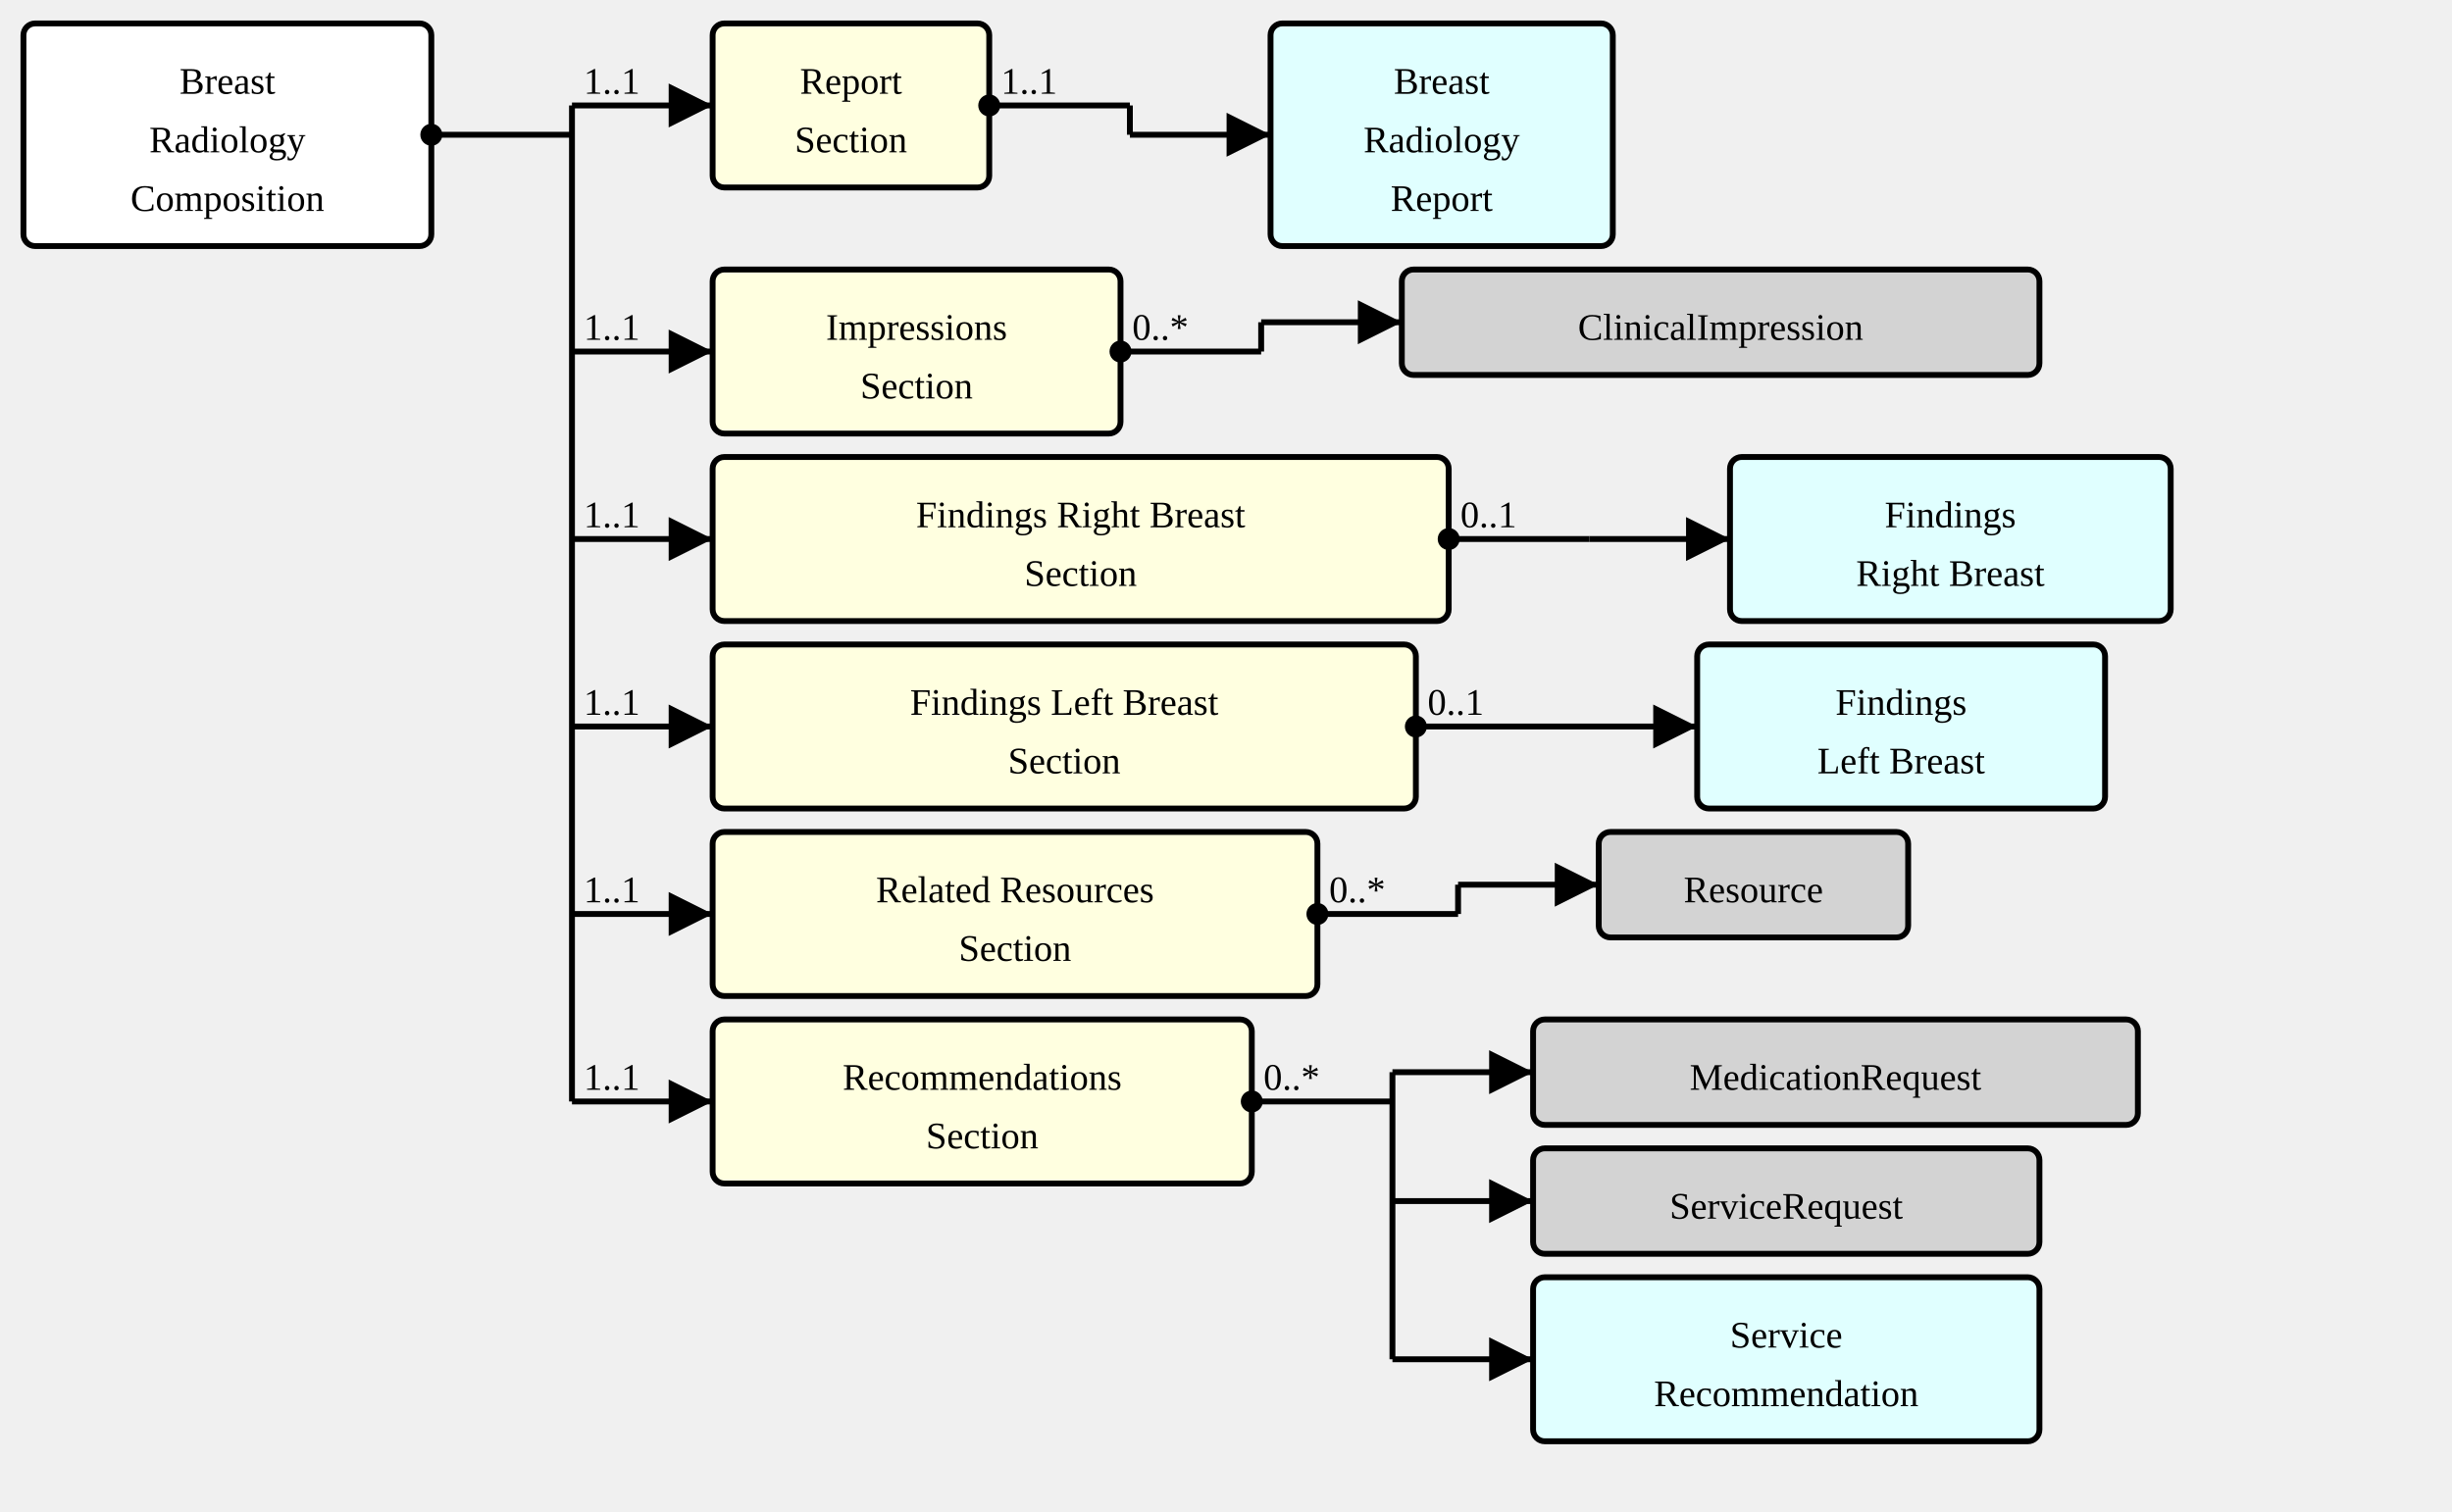
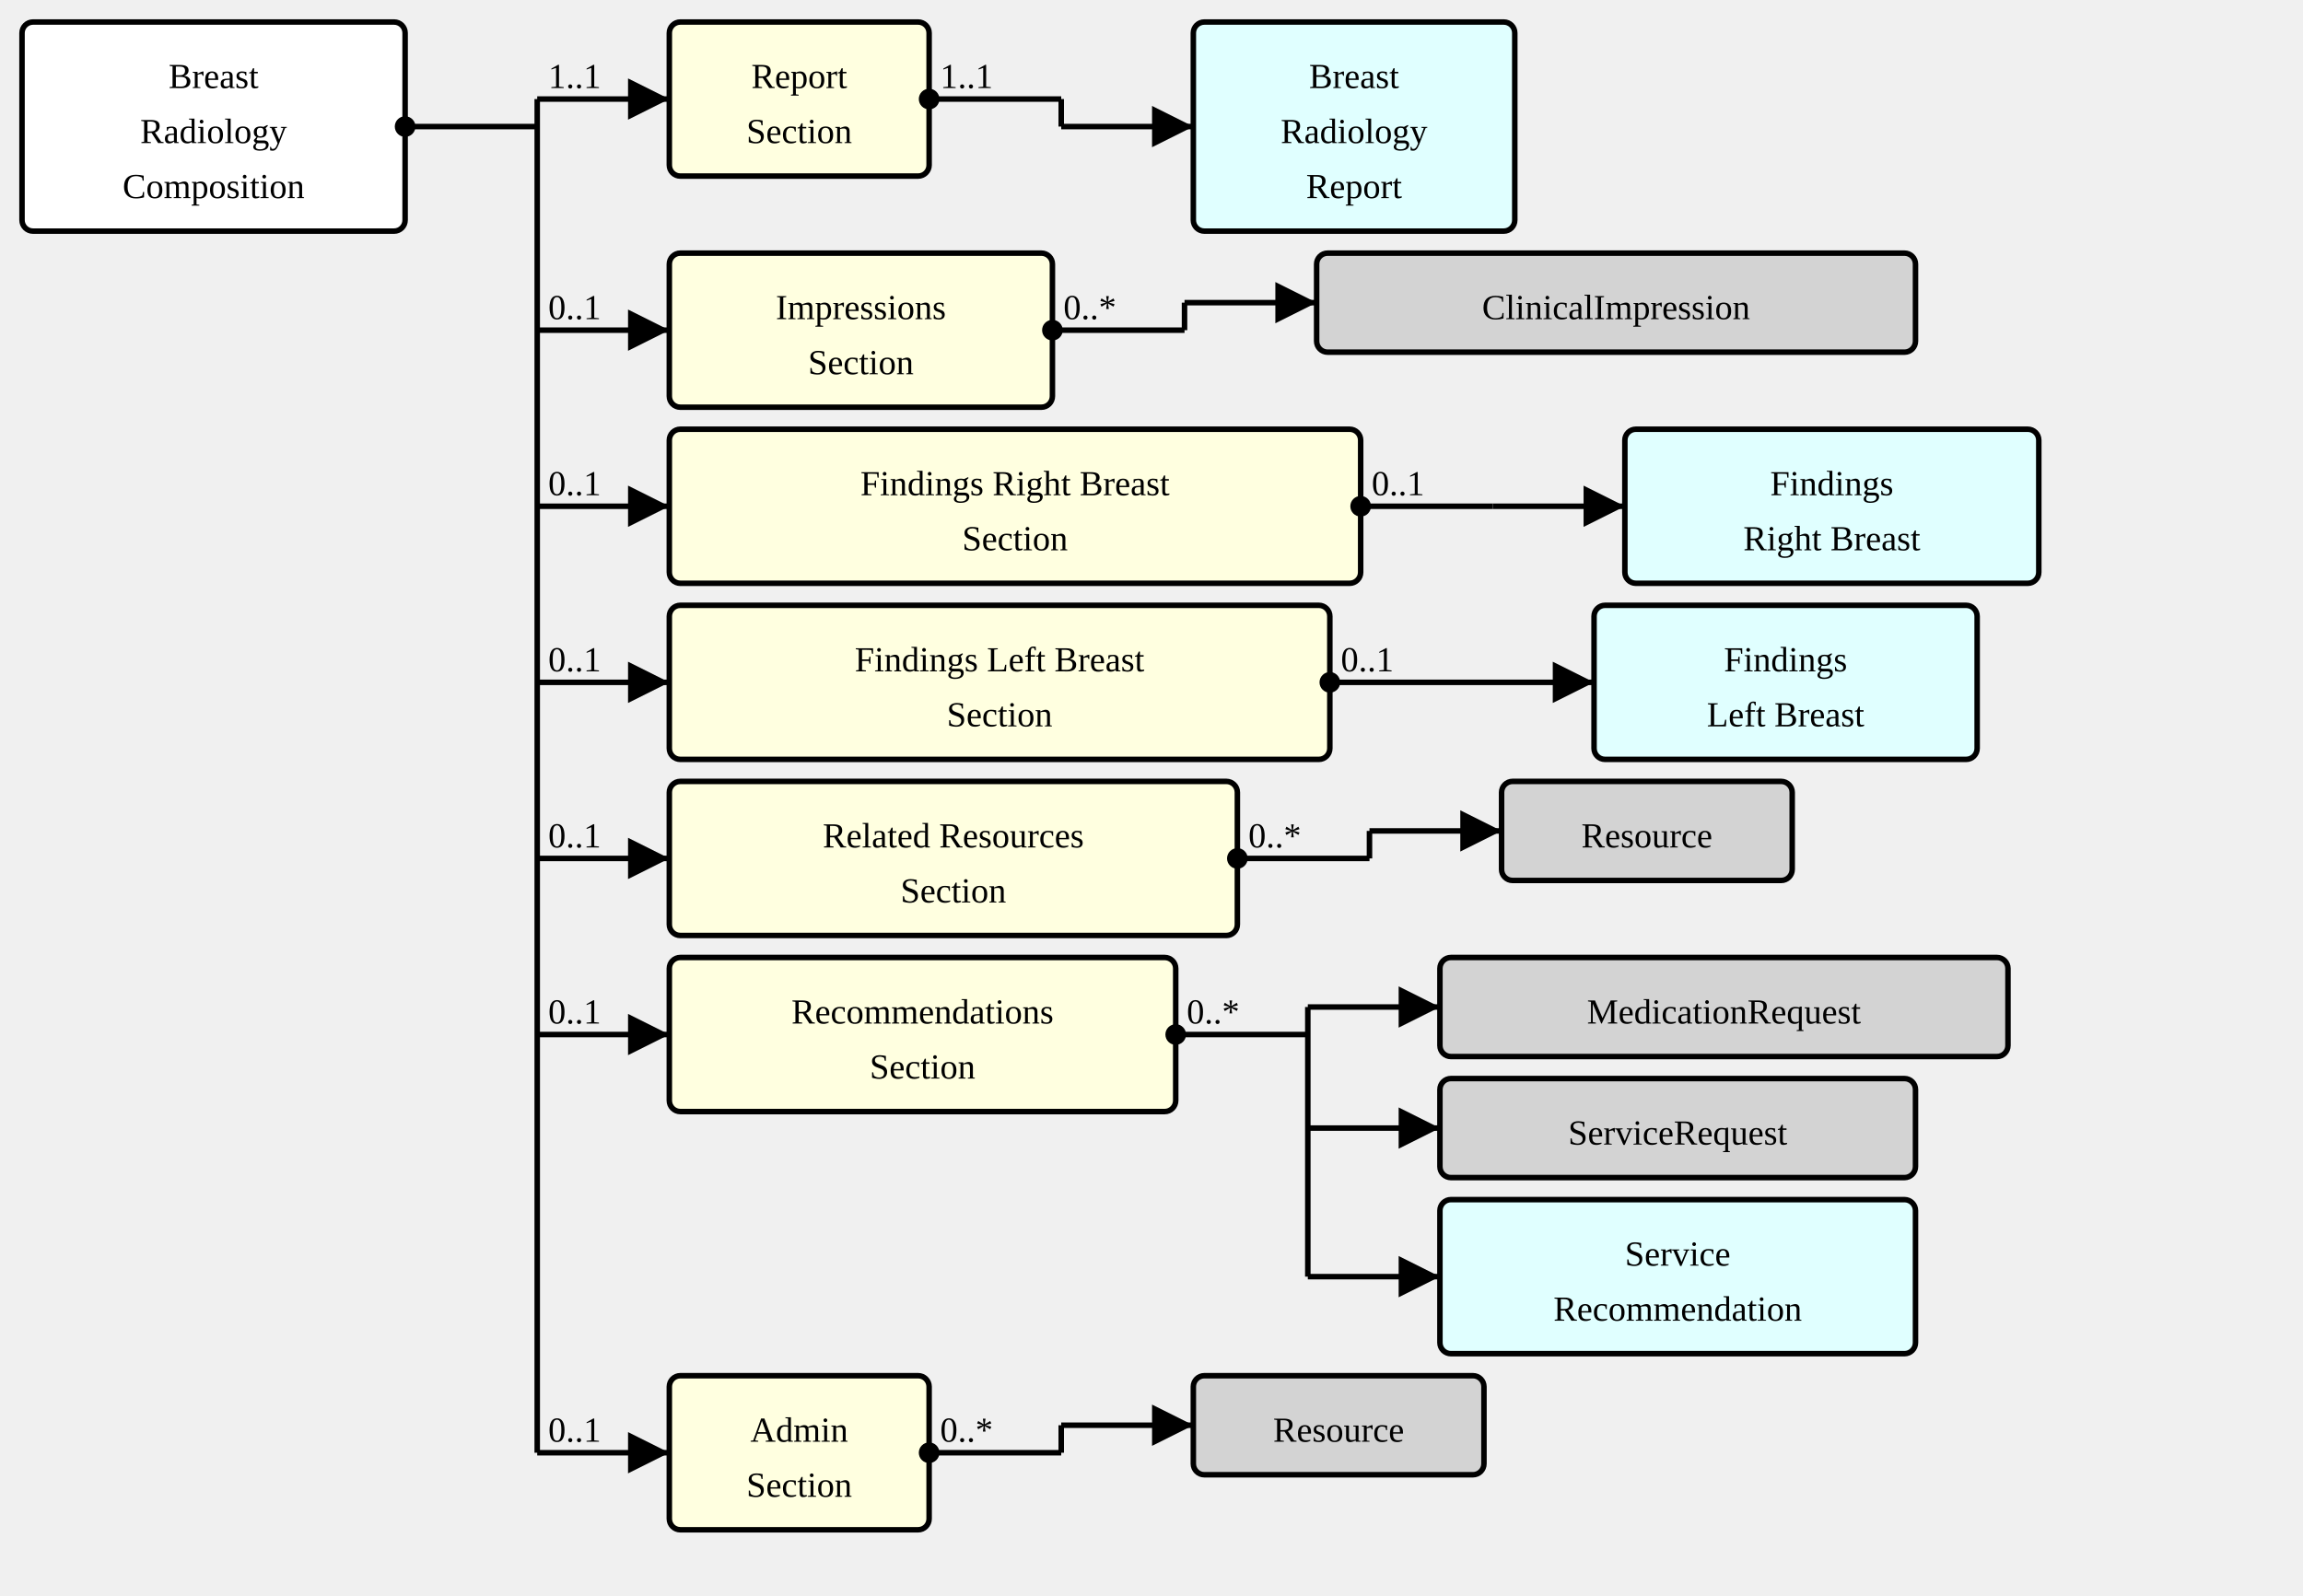
- <svg xmlns="http://www.w3.org/2000/svg" version="1.1" width="784.5" height="483.75">
+ <svg xmlns="http://www.w3.org/2000/svg" version="1.1" width="784.5" height="543.75">
  <defs>
    <marker id="arrowStart" markerWidth="3.75" markerHeight="3.75" markerUnits="px" refX="1.875" refY="1.875">
      <circle fill="Black" stroke-width="0" cx="1.875" cy="1.875" r="1.875" />
    </marker>
    <marker id="arrowEnd" markerWidth="7.5" markerHeight="7.5" markerUnits="px" refX="7.5" refY="3.75">
      <polygon fill="Black" stroke-width="0" points="0 0 7.5 3.75 0 7.5" />
    </marker>
  </defs>
  <g>
    <g transform="translate(7.5 7.5)">
      <a href="./StructureDefinition-BreastRadComposition.html" target="_top">
        <rect fill="White" stroke="Black" stroke-width="1.875" x="0" y="0" width="130.5" height="71.25" rx="3.75" ry="3.75" />
      </a>
      <a href="./StructureDefinition-BreastRadComposition.html" target="_top">
        <text x="65.25" y="22.5" text-anchor="middle">Breast</text>
      </a>
      <a href="./StructureDefinition-BreastRadComposition.html" target="_top">
        <text x="65.25" y="41.25" text-anchor="middle">Radiology</text>
      </a>
      <a href="./StructureDefinition-BreastRadComposition.html" target="_top">
        <text x="65.25" y="60" text-anchor="middle">Composition</text>
      </a>
    </g>
    <line stroke="Black" stroke-width="1.875" marker-end="url(#arrowEnd)" x1="183" y1="33.75" x2="228" y2="33.75" />
    <text x="186.75" y="30" text-anchor="left">1..1</text>
    <line stroke="Black" stroke-width="1.875" marker-end="url(#arrowEnd)" x1="183" y1="112.5" x2="228" y2="112.5" />
-     <text x="186.75" y="108.75" text-anchor="left">1..1</text>
+     <text x="186.75" y="108.75" text-anchor="left">0..1</text>
    <line stroke="Black" stroke-width="1.875" marker-end="url(#arrowEnd)" x1="183" y1="172.5" x2="228" y2="172.5" />
-     <text x="186.75" y="168.75" text-anchor="left">1..1</text>
+     <text x="186.75" y="168.75" text-anchor="left">0..1</text>
    <line stroke="Black" stroke-width="1.875" marker-end="url(#arrowEnd)" x1="183" y1="232.5" x2="228" y2="232.5" />
-     <text x="186.75" y="228.75" text-anchor="left">1..1</text>
+     <text x="186.75" y="228.75" text-anchor="left">0..1</text>
    <line stroke="Black" stroke-width="1.875" marker-end="url(#arrowEnd)" x1="183" y1="292.5" x2="228" y2="292.5" />
-     <text x="186.75" y="288.75" text-anchor="left">1..1</text>
+     <text x="186.75" y="288.75" text-anchor="left">0..1</text>
    <line stroke="Black" stroke-width="1.875" marker-end="url(#arrowEnd)" x1="183" y1="352.5" x2="228" y2="352.5" />
-     <text x="186.75" y="348.75" text-anchor="left">1..1</text>
+     <text x="186.75" y="348.75" text-anchor="left">0..1</text>
+     <line stroke="Black" stroke-width="1.875" marker-end="url(#arrowEnd)" x1="183" y1="495" x2="228" y2="495" />
+     <text x="186.75" y="491.25" text-anchor="left">0..1</text>
    <line stroke="Black" stroke-width="1.875" marker-start="url(#arrowStart)" x1="138" y1="43.125" x2="183" y2="43.125" />
    <text x="141.75" y="39.375" text-anchor="left" />
-     <line stroke="Black" stroke-width="1.875" x1="183" y1="33.75" x2="183" y2="352.5" />
+     <line stroke="Black" stroke-width="1.875" x1="183" y1="33.75" x2="183" y2="495" />
  </g>
  <g>
    <g transform="translate(228 7.5)">
      <a href="StructureDefinition-BreastRadComposition-definitions.html#Composition.section:report" target="_top">
        <rect fill="LightYellow" stroke="Black" stroke-width="1.875" x="0" y="0" width="88.5" height="52.5" rx="3.75" ry="3.75" />
      </a>
      <a href="StructureDefinition-BreastRadComposition-definitions.html#Composition.section:report" target="_top">
        <text x="44.25" y="22.5" text-anchor="middle">Report</text>
      </a>
      <a href="StructureDefinition-BreastRadComposition-definitions.html#Composition.section:report" target="_top">
        <text x="44.25" y="41.25" text-anchor="middle">Section</text>
      </a>
    </g>
    <line stroke="Black" stroke-width="1.875" marker-end="url(#arrowEnd)" x1="361.5" y1="43.125" x2="406.5" y2="43.125" />
    <text x="365.25" y="39.375" text-anchor="left" />
    <line stroke="Black" stroke-width="1.875" marker-start="url(#arrowStart)" x1="316.5" y1="33.75" x2="361.5" y2="33.75" />
    <text x="320.25" y="30" text-anchor="left">1..1</text>
    <line stroke="Black" stroke-width="1.875" x1="361.5" y1="33.75" x2="361.5" y2="43.125" />
  </g>
  <g>
    <g transform="translate(406.5 7.5)">
      <a href="./StructureDefinition-BreastRadReport.html" target="_top">
        <rect fill="LightCyan" stroke="Black" stroke-width="1.875" x="0" y="0" width="109.5" height="71.25" rx="3.75" ry="3.75" />
      </a>
      <a href="./StructureDefinition-BreastRadReport.html" target="_top">
        <text x="54.75" y="22.5" text-anchor="middle">Breast</text>
      </a>
      <a href="./StructureDefinition-BreastRadReport.html" target="_top">
        <text x="54.75" y="41.25" text-anchor="middle">Radiology</text>
      </a>
      <a href="./StructureDefinition-BreastRadReport.html" target="_top">
        <text x="54.75" y="60" text-anchor="middle">Report</text>
      </a>
    </g>
  </g>
  <g>
    <g transform="translate(228 86.25)">
      <a href="StructureDefinition-BreastRadComposition-definitions.html#Composition.section:impressions" target="_top">
        <rect fill="LightYellow" stroke="Black" stroke-width="1.875" x="0" y="0" width="130.5" height="52.5" rx="3.75" ry="3.75" />
      </a>
      <a href="StructureDefinition-BreastRadComposition-definitions.html#Composition.section:impressions" target="_top">
        <text x="65.25" y="22.5" text-anchor="middle">Impressions</text>
      </a>
      <a href="StructureDefinition-BreastRadComposition-definitions.html#Composition.section:impressions" target="_top">
        <text x="65.25" y="41.25" text-anchor="middle">Section</text>
      </a>
    </g>
    <line stroke="Black" stroke-width="1.875" marker-end="url(#arrowEnd)" x1="403.5" y1="103.125" x2="448.5" y2="103.125" />
    <text x="407.25" y="99.375" text-anchor="left" />
    <line stroke="Black" stroke-width="1.875" marker-start="url(#arrowStart)" x1="358.5" y1="112.5" x2="403.5" y2="112.5" />
    <text x="362.25" y="108.75" text-anchor="left">0..*</text>
    <line stroke="Black" stroke-width="1.875" x1="403.5" y1="103.125" x2="403.5" y2="112.5" />
  </g>
  <g>
    <g transform="translate(448.5 86.25)">
      <a href="http://hl7.org/fhir/StructureDefinition/ClinicalImpression" target="_top">
        <rect fill="LightGray" stroke="Black" stroke-width="1.875" x="0" y="0" width="204" height="33.75" rx="3.75" ry="3.75" />
      </a>
      <a href="http://hl7.org/fhir/StructureDefinition/ClinicalImpression" target="_top">
        <text x="102" y="22.5" text-anchor="middle">ClinicalImpression</text>
      </a>
    </g>
  </g>
  <g>
    <g transform="translate(228 146.25)">
      <a href="StructureDefinition-BreastRadComposition-definitions.html#Composition.section:findingsRightBreast" target="_top">
        <rect fill="LightYellow" stroke="Black" stroke-width="1.875" x="0" y="0" width="235.5" height="52.5" rx="3.75" ry="3.75" />
      </a>
      <a href="StructureDefinition-BreastRadComposition-definitions.html#Composition.section:findingsRightBreast" target="_top">
        <text x="117.75" y="22.5" text-anchor="middle">Findings Right Breast</text>
      </a>
      <a href="StructureDefinition-BreastRadComposition-definitions.html#Composition.section:findingsRightBreast" target="_top">
        <text x="117.75" y="41.25" text-anchor="middle">Section</text>
      </a>
    </g>
    <line stroke="Black" stroke-width="1.875" marker-end="url(#arrowEnd)" x1="508.5" y1="172.5" x2="553.5" y2="172.5" />
    <text x="512.25" y="168.75" text-anchor="left" />
    <line stroke="Black" stroke-width="1.875" marker-start="url(#arrowStart)" x1="463.5" y1="172.5" x2="508.5" y2="172.5" />
    <text x="467.25" y="168.75" text-anchor="left">0..1</text>
    <line stroke="Black" stroke-width="1.875" x1="508.5" y1="172.5" x2="508.5" y2="172.5" />
  </g>
  <g>
    <g transform="translate(553.5 146.25)">
      <a href="./StructureDefinition-SectionFindingsRightBreast.html" target="_top">
        <rect fill="LightCyan" stroke="Black" stroke-width="1.875" x="0" y="0" width="141" height="52.5" rx="3.75" ry="3.75" />
      </a>
      <a href="./StructureDefinition-SectionFindingsRightBreast.html" target="_top">
        <text x="70.5" y="22.5" text-anchor="middle">Findings</text>
      </a>
      <a href="./StructureDefinition-SectionFindingsRightBreast.html" target="_top">
        <text x="70.5" y="41.25" text-anchor="middle">Right Breast</text>
      </a>
    </g>
  </g>
  <g>
    <g transform="translate(228 206.25)">
      <a href="StructureDefinition-BreastRadComposition-definitions.html#Composition.section:findingsLeftBreast" target="_top">
        <rect fill="LightYellow" stroke="Black" stroke-width="1.875" x="0" y="0" width="225" height="52.5" rx="3.75" ry="3.75" />
      </a>
      <a href="StructureDefinition-BreastRadComposition-definitions.html#Composition.section:findingsLeftBreast" target="_top">
        <text x="112.5" y="22.5" text-anchor="middle">Findings Left Breast</text>
      </a>
      <a href="StructureDefinition-BreastRadComposition-definitions.html#Composition.section:findingsLeftBreast" target="_top">
        <text x="112.5" y="41.25" text-anchor="middle">Section</text>
      </a>
    </g>
    <line stroke="Black" stroke-width="1.875" marker-end="url(#arrowEnd)" x1="498" y1="232.5" x2="543" y2="232.5" />
    <text x="501.75" y="228.75" text-anchor="left" />
    <line stroke="Black" stroke-width="1.875" marker-start="url(#arrowStart)" x1="453" y1="232.5" x2="498" y2="232.5" />
    <text x="456.75" y="228.75" text-anchor="left">0..1</text>
    <line stroke="Black" stroke-width="1.875" x1="498" y1="232.5" x2="498" y2="232.5" />
  </g>
  <g>
    <g transform="translate(543 206.25)">
      <a href="./StructureDefinition-SectionFindingsLeftBreast.html" target="_top">
        <rect fill="LightCyan" stroke="Black" stroke-width="1.875" x="0" y="0" width="130.5" height="52.5" rx="3.75" ry="3.75" />
      </a>
      <a href="./StructureDefinition-SectionFindingsLeftBreast.html" target="_top">
        <text x="65.25" y="22.5" text-anchor="middle">Findings</text>
      </a>
      <a href="./StructureDefinition-SectionFindingsLeftBreast.html" target="_top">
        <text x="65.25" y="41.25" text-anchor="middle">Left Breast</text>
      </a>
    </g>
  </g>
  <g>
    <g transform="translate(228 266.25)">
      <a href="StructureDefinition-BreastRadComposition-definitions.html#Composition.section:relatedResources" target="_top">
        <rect fill="LightYellow" stroke="Black" stroke-width="1.875" x="0" y="0" width="193.5" height="52.5" rx="3.75" ry="3.75" />
      </a>
      <a href="StructureDefinition-BreastRadComposition-definitions.html#Composition.section:relatedResources" target="_top">
        <text x="96.75" y="22.5" text-anchor="middle">Related Resources</text>
      </a>
      <a href="StructureDefinition-BreastRadComposition-definitions.html#Composition.section:relatedResources" target="_top">
        <text x="96.75" y="41.25" text-anchor="middle">Section</text>
      </a>
    </g>
    <line stroke="Black" stroke-width="1.875" marker-end="url(#arrowEnd)" x1="466.5" y1="283.125" x2="511.5" y2="283.125" />
    <text x="470.25" y="279.375" text-anchor="left" />
    <line stroke="Black" stroke-width="1.875" marker-start="url(#arrowStart)" x1="421.5" y1="292.5" x2="466.5" y2="292.5" />
    <text x="425.25" y="288.75" text-anchor="left">0..*</text>
    <line stroke="Black" stroke-width="1.875" x1="466.5" y1="283.125" x2="466.5" y2="292.5" />
  </g>
  <g>
    <g transform="translate(511.5 266.25)">
      <a href="http://hl7.org/fhir/StructureDefinition/Resource" target="_top">
        <rect fill="LightGray" stroke="Black" stroke-width="1.875" x="0" y="0" width="99" height="33.75" rx="3.75" ry="3.75" />
      </a>
      <a href="http://hl7.org/fhir/StructureDefinition/Resource" target="_top">
        <text x="49.5" y="22.5" text-anchor="middle">Resource</text>
      </a>
    </g>
  </g>
  <g>
    <g transform="translate(228 326.25)">
      <a href="StructureDefinition-BreastRadComposition-definitions.html#Composition.section:recommendations" target="_top">
        <rect fill="LightYellow" stroke="Black" stroke-width="1.875" x="0" y="0" width="172.5" height="52.5" rx="3.75" ry="3.75" />
      </a>
      <a href="StructureDefinition-BreastRadComposition-definitions.html#Composition.section:recommendations" target="_top">
        <text x="86.25" y="22.5" text-anchor="middle">Recommendations</text>
      </a>
      <a href="StructureDefinition-BreastRadComposition-definitions.html#Composition.section:recommendations" target="_top">
        <text x="86.25" y="41.25" text-anchor="middle">Section</text>
      </a>
    </g>
    <line stroke="Black" stroke-width="1.875" marker-end="url(#arrowEnd)" x1="445.5" y1="343.125" x2="490.5" y2="343.125" />
    <text x="449.25" y="339.375" text-anchor="left" />
    <line stroke="Black" stroke-width="1.875" marker-end="url(#arrowEnd)" x1="445.5" y1="384.375" x2="490.5" y2="384.375" />
    <text x="449.25" y="380.625" text-anchor="left" />
    <line stroke="Black" stroke-width="1.875" marker-end="url(#arrowEnd)" x1="445.5" y1="435" x2="490.5" y2="435" />
    <text x="449.25" y="431.25" text-anchor="left" />
    <line stroke="Black" stroke-width="1.875" marker-start="url(#arrowStart)" x1="400.5" y1="352.5" x2="445.5" y2="352.5" />
    <text x="404.25" y="348.75" text-anchor="left">0..*</text>
    <line stroke="Black" stroke-width="1.875" x1="445.5" y1="343.125" x2="445.5" y2="435" />
  </g>
  <g>
    <g transform="translate(490.5 326.25)">
      <a href="http://hl7.org/fhir/StructureDefinition/MedicationRequest" target="_top">
        <rect fill="LightGray" stroke="Black" stroke-width="1.875" x="0" y="0" width="193.5" height="33.75" rx="3.75" ry="3.75" />
      </a>
      <a href="http://hl7.org/fhir/StructureDefinition/MedicationRequest" target="_top">
        <text x="96.75" y="22.5" text-anchor="middle">MedicationRequest</text>
      </a>
    </g>
    <g transform="translate(490.5 367.5)">
      <a href="http://hl7.org/fhir/StructureDefinition/ServiceRequest" target="_top">
        <rect fill="LightGray" stroke="Black" stroke-width="1.875" x="0" y="0" width="162" height="33.75" rx="3.75" ry="3.75" />
      </a>
      <a href="http://hl7.org/fhir/StructureDefinition/ServiceRequest" target="_top">
        <text x="81" y="22.5" text-anchor="middle">ServiceRequest</text>
      </a>
    </g>
    <g transform="translate(490.5 408.75)">
      <a href="./StructureDefinition-ServiceRecommendation.html" target="_top">
        <rect fill="LightCyan" stroke="Black" stroke-width="1.875" x="0" y="0" width="162" height="52.5" rx="3.75" ry="3.75" />
      </a>
      <a href="./StructureDefinition-ServiceRecommendation.html" target="_top">
        <text x="81" y="22.5" text-anchor="middle">Service</text>
      </a>
      <a href="./StructureDefinition-ServiceRecommendation.html" target="_top">
        <text x="81" y="41.25" text-anchor="middle">Recommendation</text>
      </a>
    </g>
  </g>
+   <g>
+     <g transform="translate(228 468.75)">
+       <a href="StructureDefinition-BreastRadComposition-definitions.html#Composition.section:admin" target="_top">
+         <rect fill="LightYellow" stroke="Black" stroke-width="1.875" x="0" y="0" width="88.5" height="52.5" rx="3.75" ry="3.75" />
+       </a>
+       <a href="StructureDefinition-BreastRadComposition-definitions.html#Composition.section:admin" target="_top">
+         <text x="44.25" y="22.5" text-anchor="middle">Admin</text>
+       </a>
+       <a href="StructureDefinition-BreastRadComposition-definitions.html#Composition.section:admin" target="_top">
+         <text x="44.25" y="41.25" text-anchor="middle">Section</text>
+       </a>
+     </g>
+     <line stroke="Black" stroke-width="1.875" marker-end="url(#arrowEnd)" x1="361.5" y1="485.625" x2="406.5" y2="485.625" />
+     <text x="365.25" y="481.875" text-anchor="left" />
+     <line stroke="Black" stroke-width="1.875" marker-start="url(#arrowStart)" x1="316.5" y1="495" x2="361.5" y2="495" />
+     <text x="320.25" y="491.25" text-anchor="left">0..*</text>
+     <line stroke="Black" stroke-width="1.875" x1="361.5" y1="485.625" x2="361.5" y2="495" />
+   </g>
+   <g>
+     <g transform="translate(406.5 468.75)">
+       <a href="http://hl7.org/fhir/StructureDefinition/Resource" target="_top">
+         <rect fill="LightGray" stroke="Black" stroke-width="1.875" x="0" y="0" width="99" height="33.75" rx="3.75" ry="3.75" />
+       </a>
+       <a href="http://hl7.org/fhir/StructureDefinition/Resource" target="_top">
+         <text x="49.5" y="22.5" text-anchor="middle">Resource</text>
+       </a>
+     </g>
+   </g>
</svg>
